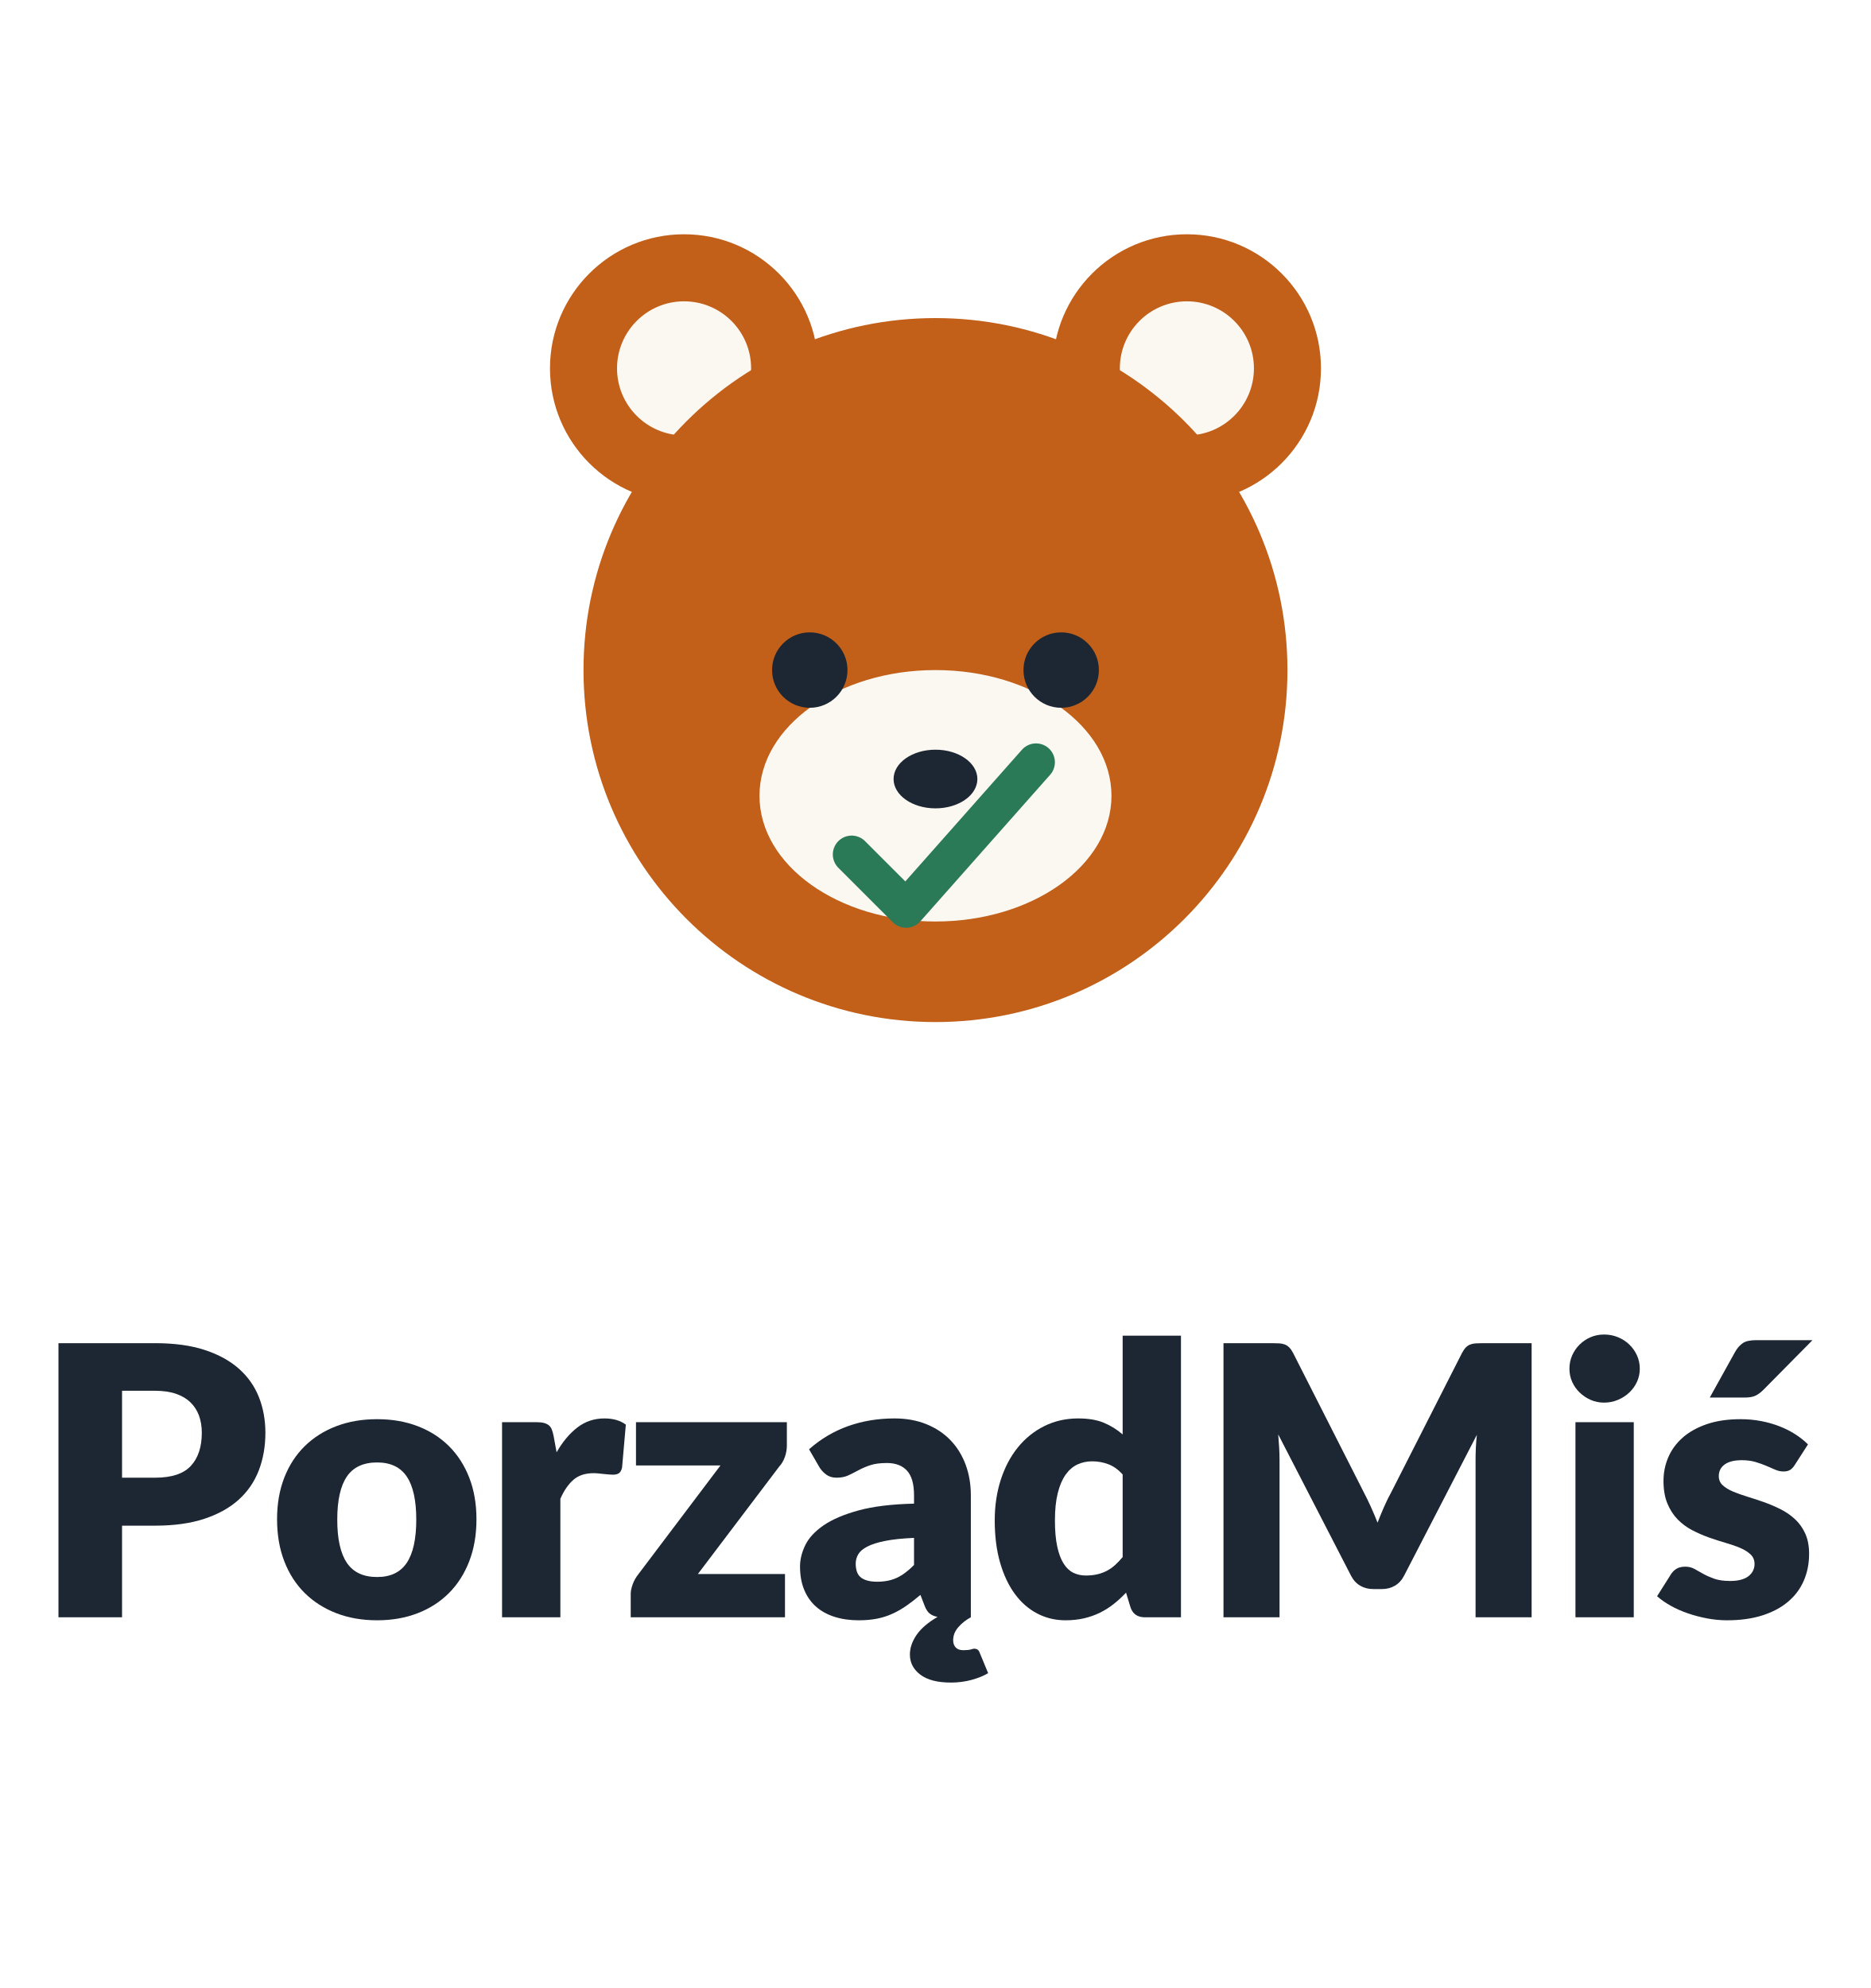
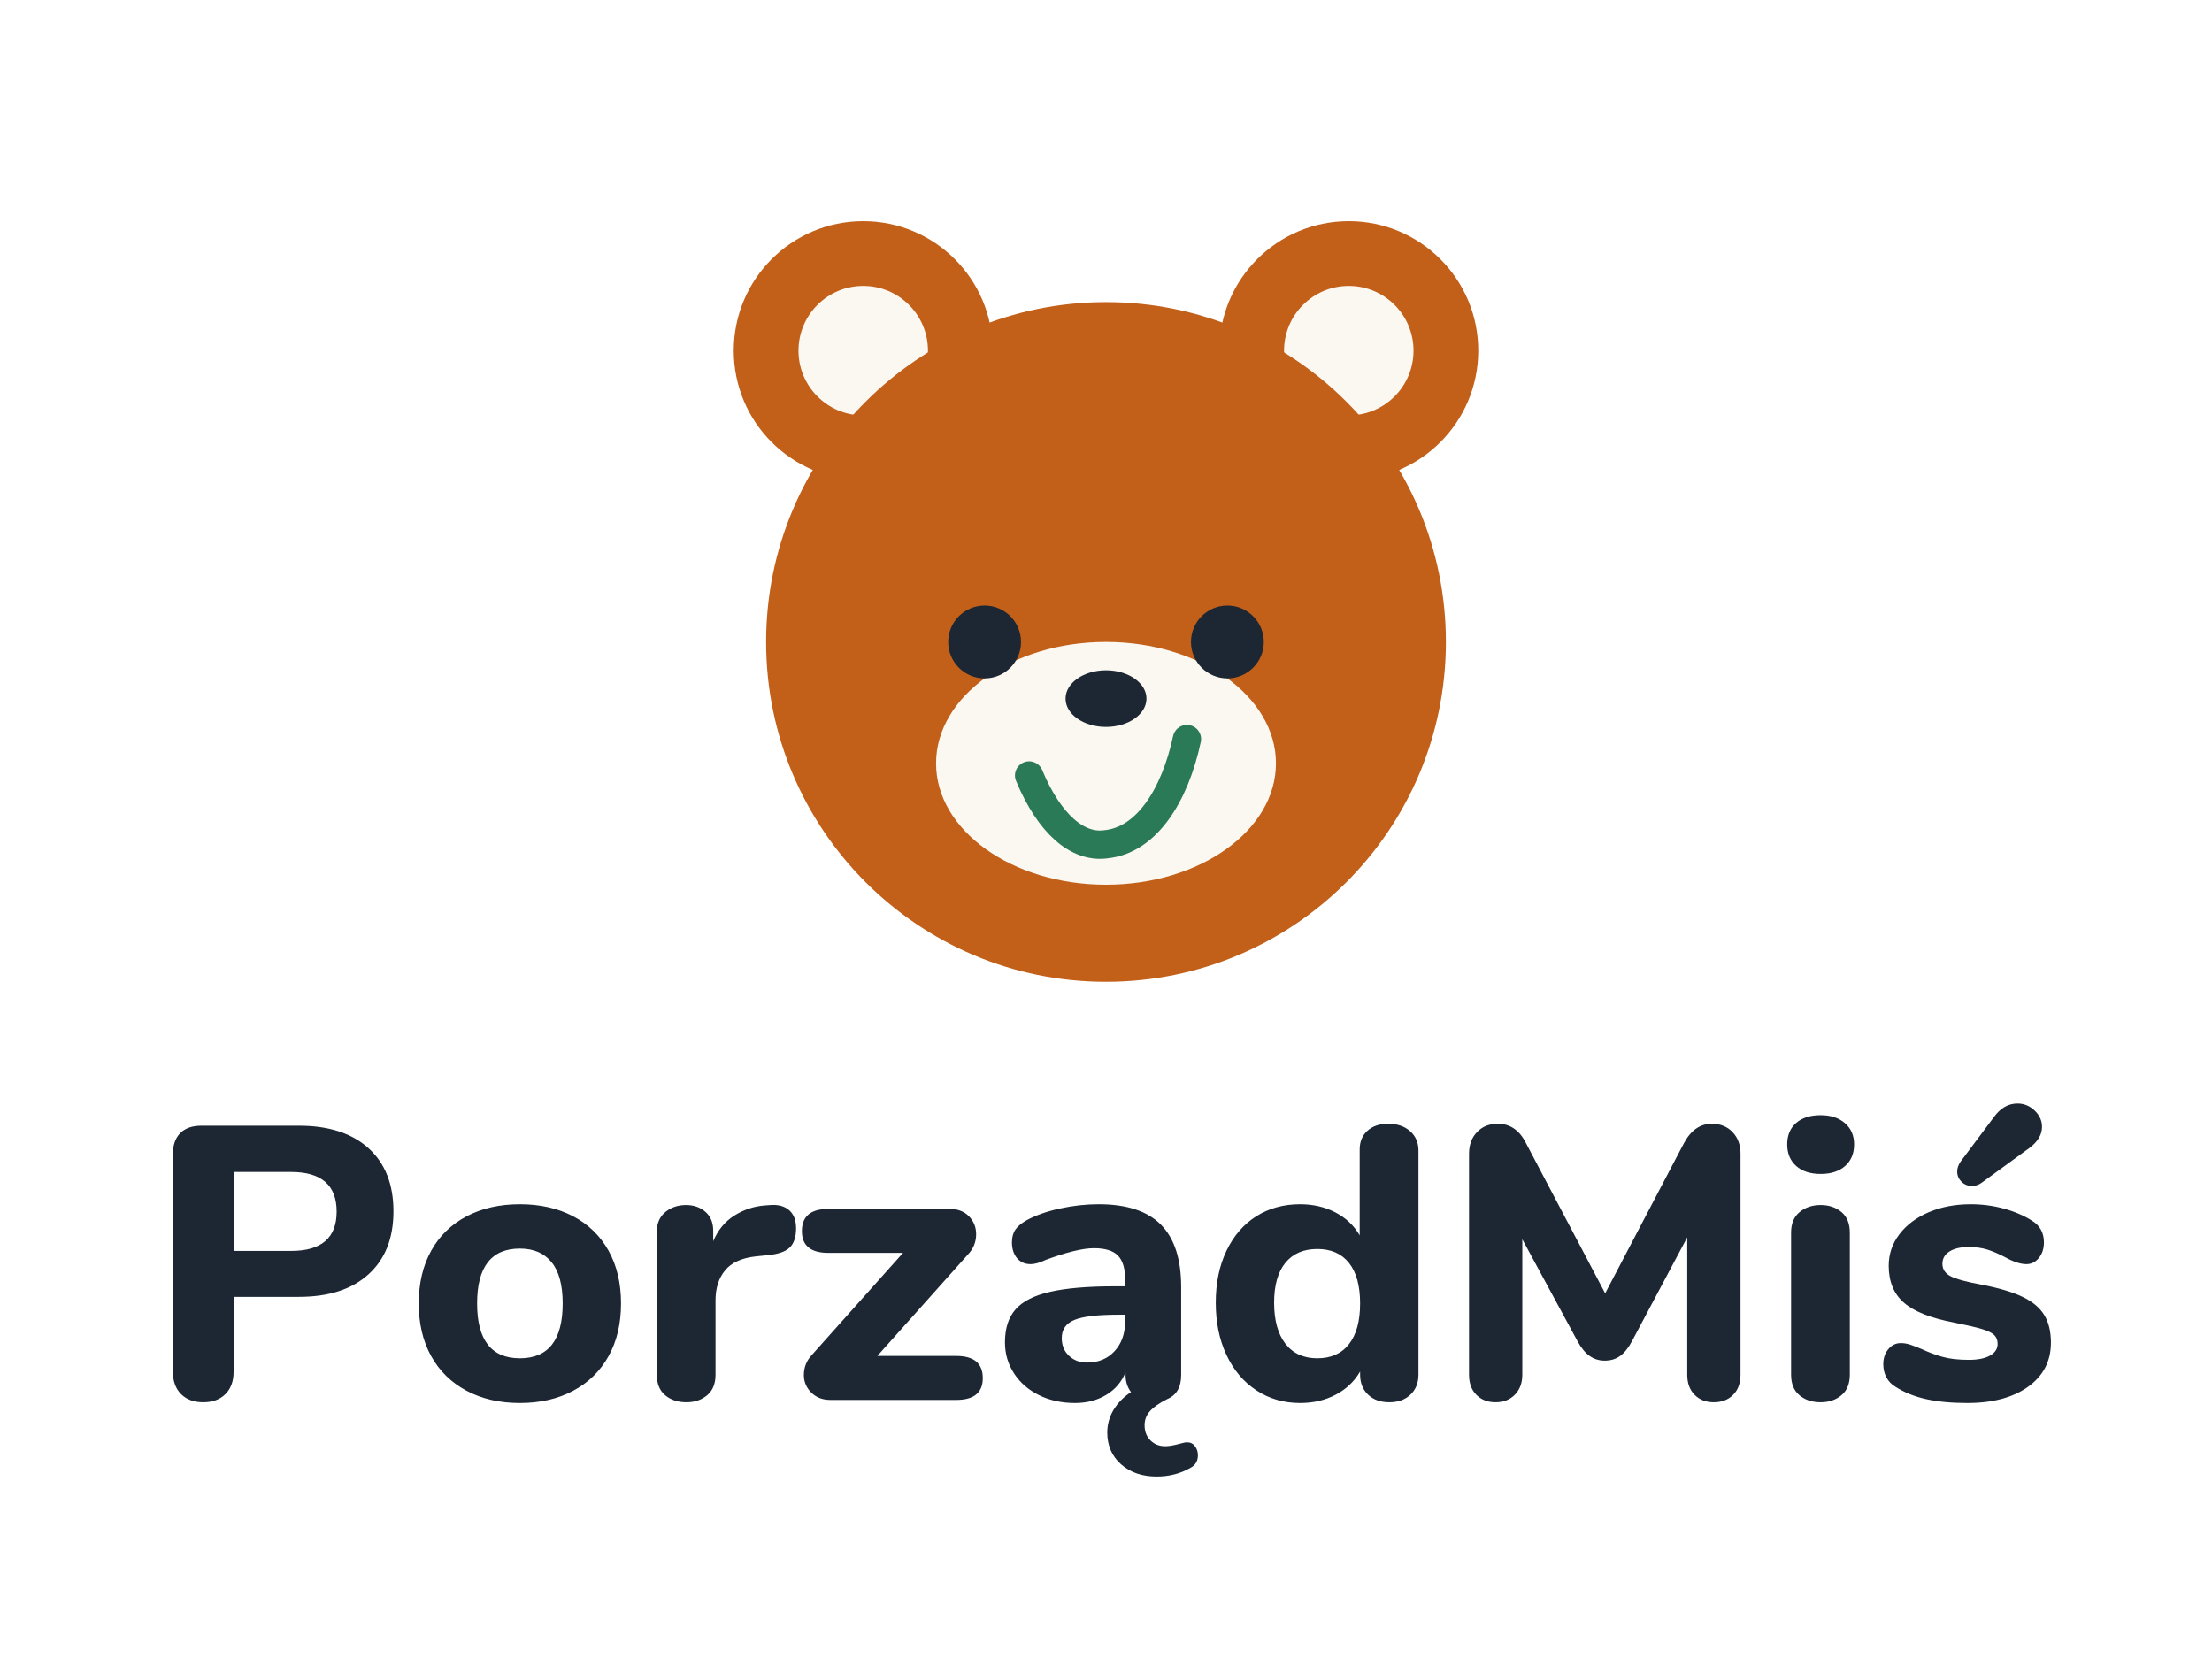
- <svg xmlns="http://www.w3.org/2000/svg" width="160" height="170" viewBox="0 0 160 170">
-   <g transform="translate(37.0 10) scale(0.7166667)">
-     <circle cx="30" cy="30" r="16" fill="#C2601A" />
-     <circle cx="90" cy="30" r="16" fill="#C2601A" />
-     <circle cx="30" cy="30" r="8" fill="#FBF7F1" />
-     <circle cx="90" cy="30" r="8" fill="#FBF7F1" />
-     <circle cx="60" cy="66" r="42" fill="#C2601A" />
-     <ellipse cx="60" cy="81" rx="21" ry="15" fill="#FBF7F1" />
-     <circle cx="45" cy="66" r="4.5" fill="#1C2733" />
-     <circle cx="75" cy="66" r="4.5" fill="#1C2733" />
-     <ellipse cx="60" cy="79" rx="5" ry="3.5" fill="#1C2733" />
-     <path d="M50 88 L56.5 94.5 L72 77" fill="none" stroke="#2B7A57" stroke-width="4.5" stroke-linecap="round" stroke-linejoin="round" />
+ <svg xmlns="http://www.w3.org/2000/svg" width="410" height="310" viewBox="0 0 410 310" role="img" aria-label="PorządMiś — logo pionowe">
+   <g transform="translate(115 20) scale(1.5)">
+     <g>
+       <circle cx="30" cy="30" r="16" fill="#C2601A" />
+       <circle cx="90" cy="30" r="16" fill="#C2601A" />
+       <circle cx="30" cy="30" r="8" fill="#FBF7F1" />
+       <circle cx="90" cy="30" r="8" fill="#FBF7F1" />
+       <circle cx="60" cy="66" r="42" fill="#C2601A" />
+       <ellipse cx="60" cy="81" rx="21" ry="15" fill="#FBF7F1" />
+       <circle cx="45" cy="66" r="4.5" fill="#1C2733" />
+       <circle cx="75" cy="66" r="4.5" fill="#1C2733" />
+       <ellipse cx="60" cy="73" rx="5" ry="3.5" fill="#1C2733" />
+       <path d="M50.5 82.5 C53 88.5 56.5 91.5 60 91 C65 90.5 68.5 85 70 78" fill="none" stroke="#2B7A57" stroke-width="3.5" stroke-linecap="round" stroke-linejoin="round" />
+     </g>
  </g>
-   <g fill="#1C2733">
-     <path d="M655 742Q787 742 845.0 805.0Q903 868 903 981Q903 1031 888.0 1072.0Q873 1113 842.5 1142.5Q812 1172 765.5 1188.0Q719 1204 655 1204H479V742ZM655 1457Q809 1457 919.5 1420.5Q1030 1384 1101.5 1320.0Q1173 1256 1207.0 1169.0Q1241 1082 1241 981Q1241 872 1206.0 781.0Q1171 690 1099.0 625.0Q1027 560 916.5 523.5Q806 487 655 487H479V0H141V1457Z" transform="translate(2.73166 138.2986) scale(0.0160875 -0.0160875)" />
-     <path d="M583 1053Q701 1053 798.0 1016.0Q895 979 964.5 910.0Q1034 841 1072.5 742.5Q1111 644 1111 521Q1111 397 1072.5 297.5Q1034 198 964.5 128.5Q895 59 798.0 21.5Q701 -16 583 -16Q464 -16 366.5 21.5Q269 59 198.5 128.5Q128 198 89.5 297.5Q51 397 51 521Q51 644 89.5 742.5Q128 841 198.5 910.0Q269 979 366.5 1016.0Q464 1053 583 1053ZM583 214Q690 214 740.5 289.5Q791 365 791 519Q791 673 740.5 748.0Q690 823 583 823Q473 823 422.0 748.0Q371 673 371 519Q371 365 422.0 289.5Q473 214 583 214Z" transform="translate(22.87323 138.2986) scale(0.0160875 -0.0160875)" />
-     <path d="M395 877Q443 961 505.5 1009.0Q568 1057 649 1057Q719 1057 763 1024L743 796Q738 774 726.5 766.0Q715 758 695 758Q687 758 674.0 759.0Q661 760 647.0 761.5Q633 763 618.5 764.5Q604 766 592 766Q524 766 483.5 730.0Q443 694 415 630V0H105V1037H289Q312 1037 327.5 1033.0Q343 1029 353.5 1020.5Q364 1012 369.5 998.0Q375 984 379 964Z" transform="translate(41.24517 138.2986) scale(0.0160875 -0.0160875)" />
-     <path d="M876 913Q876 881 865.0 851.0Q854 821 836 802L403 230H866V0H46V126Q46 145 56.0 174.0Q66 203 86 228L523 807H74V1037H876Z" transform="translate(53.1982 138.2986) scale(0.0160875 -0.0160875)" />
-     <path d="M640 422Q547 418 487.0 406.0Q427 394 392.0 376.0Q357 358 343.5 335.0Q330 312 330 285Q330 232 359.0 210.5Q388 189 444 189Q504 189 549.0 210.0Q594 231 640 278ZM1034 -297Q999 -318 947.0 -332.5Q895 -347 836 -347Q729 -347 673.5 -305.0Q618 -263 618 -198Q618 -146 653.0 -94.5Q688 -43 765 2Q739 7 723.0 20.0Q707 33 696 62L674 119Q635 86 599.0 61.0Q563 36 524.5 18.5Q486 1 442.5 -7.5Q399 -16 346 -16Q275 -16 217.0 2.5Q159 21 118.5 57.0Q78 93 56.0 146.5Q34 200 34 270Q34 326 62.0 383.5Q90 441 159.0 488.5Q228 536 345.0 568.0Q462 600 640 604V648Q640 739 602.5 779.5Q565 820 496 820Q441 820 406.0 808.0Q371 796 343.5 781.0Q316 766 290.0 754.0Q264 742 228 742Q196 742 174.0 758.0Q152 774 138 796L82 893Q176 976 290.5 1016.5Q405 1057 536 1057Q630 1057 705.5 1026.5Q781 996 833.5 941.5Q886 887 914.0 812.0Q942 737 942 648V0Q903 -21 875.5 -52.5Q848 -84 848 -122Q848 -146 861.5 -160.5Q875 -175 902 -175Q917 -175 926.0 -174.0Q935 -173 941.0 -171.5Q947 -170 951.0 -168.5Q955 -167 960 -167Q981 -167 988 -186Z" transform="translate(67.87001 138.2986) scale(0.0160875 -0.0160875)" />
-     <path d="M734 759Q699 798 658.0 813.5Q617 829 572 829Q529 829 493.0 812.0Q457 795 430.5 757.5Q404 720 389.0 660.0Q374 600 374 515Q374 433 386.0 377.0Q398 321 419.5 286.5Q441 252 471.0 237.0Q501 222 538 222Q572 222 599.5 228.5Q627 235 650.0 247.0Q673 259 693.5 277.5Q714 296 734 320ZM1044 1497V0H852Q794 0 776 52L752 131Q721 98 687.0 71.0Q653 44 613.5 24.5Q574 5 528.5 -5.5Q483 -16 430 -16Q349 -16 280.0 20.0Q211 56 161.0 124.0Q111 192 82.5 290.5Q54 389 54 515Q54 631 86.0 730.5Q118 830 176.5 902.5Q235 975 317.0 1016.0Q399 1057 498 1057Q579 1057 634.0 1034.0Q689 1011 734 972V1497Z" transform="translate(84.19884 138.2986) scale(0.0160875 -0.0160875)" />
-     <path d="M1779 1457V0H1481V838Q1481 867 1482.5 901.0Q1484 935 1488 970L1101 221Q1083 186 1052.5 168.0Q1022 150 983 150H937Q898 150 867.5 168.0Q837 186 819 221L432 972Q435 936 437.0 901.5Q439 867 439 838V0H141V1457H399Q421 1457 437.5 1456.0Q454 1455 467.0 1450.0Q480 1445 490.5 1434.5Q501 1424 511 1405L886 666Q906 628 924.5 587.0Q943 546 960 503Q977 547 995.5 589.0Q1014 631 1035 669L1409 1405Q1419 1424 1429.5 1434.5Q1440 1445 1453.0 1450.0Q1466 1455 1482.5 1456.0Q1499 1457 1521 1457Z" transform="translate(102.3616 138.2986) scale(0.0160875 -0.0160875)" />
-     <path d="M422 1037V0H112V1037ZM454 1321Q454 1284 439.0 1251.5Q424 1219 398.0 1194.5Q372 1170 337.5 1155.5Q303 1141 264 1141Q226 1141 193.0 1155.5Q160 1170 134.5 1194.5Q109 1219 94.5 1251.5Q80 1284 80 1321Q80 1359 94.5 1392.0Q109 1425 134.5 1450.0Q160 1475 193.0 1489.0Q226 1503 264 1503Q303 1503 337.5 1489.0Q372 1475 398.0 1450.0Q424 1425 439.0 1392.0Q454 1359 454 1321Z" transform="translate(132.9279 138.2986) scale(0.0160875 -0.0160875)" />
-     <path d="M764 810Q752 791 738.5 783.0Q725 775 704 775Q682 775 660.0 784.5Q638 794 612.5 805.0Q587 816 555.0 825.5Q523 835 482 835Q423 835 391.5 812.5Q360 790 360 750Q360 721 380.5 702.0Q401 683 435.0 668.5Q469 654 512.0 641.0Q555 628 600.0 612.0Q645 596 688.0 574.5Q731 553 765.0 521.5Q799 490 819.5 445.0Q840 400 840 337Q840 260 812.0 195.0Q784 130 728.5 83.0Q673 36 591.5 10.0Q510 -16 404 -16Q351 -16 298.0 -6.0Q245 4 195.5 21.0Q146 38 104.0 61.5Q62 85 32 112L104 226Q116 246 134.5 257.5Q153 269 182 269Q209 269 230.5 257.0Q252 245 277.0 231.0Q302 217 335.5 205.0Q369 193 420 193Q456 193 481.0 200.5Q506 208 521.0 221.0Q536 234 543.0 250.0Q550 266 550 283Q550 314 529.0 334.0Q508 354 474.0 368.5Q440 383 396.5 395.5Q353 408 308.0 424.0Q263 440 219.5 462.5Q176 485 142.0 519.5Q108 554 87.0 604.0Q66 654 66 725Q66 791 91.5 850.5Q117 910 168.0 955.0Q219 1000 296.0 1026.5Q373 1053 476 1053Q532 1053 584.5 1043.0Q637 1033 683.0 1015.0Q729 997 767.0 972.5Q805 948 834 919ZM858 1473 598 1210Q575 1187 554.0 1177.5Q533 1168 498 1168H312L448 1413Q465 1442 488.0 1457.5Q511 1473 558 1473Z" transform="translate(141.1969 138.2986) scale(0.0160875 -0.0160875)" />
-   </g>
+   <path d="M15.24 95.62 Q11.54 95.62 9.37 93.46 Q7.21 91.29 7.21 87.58 L7.21 29.9 Q7.21 26.3 9.17 24.34 Q11.12 22.39 14.73 22.39 L40.58 22.39 Q52.43 22.39 59.02 28.36 Q65.61 34.33 65.61 45.05 Q65.61 55.76 59.02 61.73 Q52.43 67.71 40.58 67.71 L23.28 67.71 L23.28 87.58 Q23.28 91.29 21.12 93.46 Q18.95 95.62 15.24 95.62 L15.24 95.62 Z M38.52 55.55 Q50.57 55.55 50.57 45.15 Q50.57 34.64 38.52 34.64 L23.28 34.64 L23.28 55.55 L38.52 55.55 Z M99.09 95.82 Q91.05 95.82 84.98 92.58 Q78.9 89.34 75.6 83.41 Q72.31 77.49 72.31 69.46 Q72.31 61.42 75.6 55.5 Q78.9 49.58 84.98 46.38 Q91.05 43.19 99.09 43.19 Q107.12 43.19 113.2 46.38 Q119.27 49.58 122.57 55.5 Q125.87 61.42 125.87 69.46 Q125.87 77.49 122.57 83.41 Q119.27 89.34 113.2 92.58 Q107.12 95.82 99.09 95.82 L99.09 95.82 Z M99.09 83.98 Q110.42 83.98 110.42 69.46 Q110.42 62.14 107.48 58.54 Q104.55 54.93 99.09 54.93 Q87.76 54.93 87.76 69.46 Q87.76 83.98 99.09 83.98 L99.09 83.98 Z M165.52 43.4 Q168.61 43.19 170.41 44.79 Q172.22 46.38 172.22 49.58 Q172.22 52.98 170.57 54.62 Q168.92 56.27 164.7 56.68 L161.61 56.99 Q155.94 57.61 153.42 60.7 Q150.89 63.79 150.89 68.63 L150.89 88.31 Q150.89 91.91 148.68 93.76 Q146.47 95.62 143.17 95.62 Q139.77 95.62 137.56 93.76 Q135.34 91.91 135.34 88.31 L135.34 50.5 Q135.34 47.11 137.61 45.25 Q139.87 43.4 143.07 43.4 Q146.16 43.4 148.22 45.2 Q150.28 47 150.28 50.2 L150.28 52.98 Q152.13 48.55 155.89 46.18 Q159.65 43.81 164.08 43.5 L165.52 43.4 L165.52 43.4 Z M214.65 83.36 Q221.66 83.36 221.66 89.23 Q221.66 95 214.65 95 L181.28 95 Q178.19 95 176.23 93.04 Q174.28 91.09 174.28 88.41 Q174.28 85.32 176.44 83.05 L200.54 56.07 L180.77 56.07 Q173.76 56.07 173.76 50.3 Q173.76 44.43 180.77 44.43 L212.9 44.43 Q216.09 44.43 218 46.38 Q219.9 48.34 219.9 51.12 Q219.9 54.21 217.74 56.48 L193.74 83.36 L214.65 83.36 L214.65 83.36 Z M274.91 106.33 Q275.22 106.23 275.83 106.23 Q277.07 106.23 277.84 107.26 Q278.62 108.29 278.62 109.63 Q278.62 111.89 276.76 112.92 Q272.74 115.29 267.7 115.29 Q261.93 115.29 258.27 112.05 Q254.62 108.8 254.62 103.65 Q254.62 100.46 256.26 97.68 Q257.91 94.9 260.9 92.94 Q259.46 90.98 259.46 88.41 L259.46 87.69 Q257.91 91.5 254.36 93.66 Q250.81 95.82 246.07 95.82 Q240.81 95.82 236.59 93.76 Q232.37 91.7 229.95 88 Q227.53 84.29 227.53 79.76 Q227.53 74.19 230.36 71 Q233.19 67.81 239.53 66.37 Q245.86 64.92 256.68 64.92 L259.35 64.92 L259.35 63.07 Q259.35 58.74 257.45 56.79 Q255.54 54.83 251.11 54.83 Q246.69 54.83 238.34 57.92 Q235.97 59.05 234.33 59.05 Q232.06 59.05 230.72 57.46 Q229.38 55.86 229.38 53.29 Q229.38 51.23 230.31 49.89 Q231.24 48.55 233.3 47.41 Q236.9 45.46 242.1 44.32 Q247.3 43.19 252.35 43.19 Q263.47 43.19 268.83 48.6 Q274.19 54.01 274.19 65.13 L274.19 88.41 Q274.19 93.25 270.48 94.79 Q267.39 96.34 265.95 97.94 Q264.5 99.53 264.5 101.7 Q264.5 104.17 266.05 105.71 Q267.59 107.26 269.96 107.26 Q271.2 107.26 272.85 106.85 Q274.5 106.43 274.91 106.33 L274.91 106.33 Z M249.26 85.11 Q253.79 85.11 256.57 82.07 Q259.35 79.04 259.35 74.19 L259.35 72.44 L257.6 72.44 Q249.26 72.44 245.91 73.83 Q242.57 75.22 242.57 78.62 Q242.57 81.51 244.47 83.31 Q246.38 85.11 249.26 85.11 L249.26 85.11 Z M328.98 21.87 Q332.59 21.87 334.8 23.83 Q337.02 25.78 337.02 28.98 L337.02 88.31 Q337.02 91.6 334.9 93.61 Q332.79 95.62 329.29 95.62 Q325.79 95.62 323.68 93.61 Q321.57 91.6 321.57 88.31 L321.57 87.48 Q319.3 91.4 315.13 93.61 Q310.96 95.82 305.7 95.82 Q299.21 95.82 294.12 92.48 Q289.02 89.13 286.19 83.1 Q283.35 77.08 283.35 69.25 Q283.35 61.42 286.19 55.5 Q289.02 49.58 294.07 46.38 Q299.11 43.19 305.7 43.19 Q310.85 43.19 315.03 45.35 Q319.2 47.52 321.46 51.43 L321.46 28.67 Q321.46 25.58 323.52 23.72 Q325.58 21.87 328.98 21.87 L328.98 21.87 Z M310.24 83.98 Q315.7 83.98 318.63 80.22 Q321.57 76.46 321.57 69.46 Q321.57 62.45 318.63 58.74 Q315.7 55.04 310.24 55.04 Q304.78 55.04 301.79 58.69 Q298.8 62.35 298.8 69.25 Q298.8 76.25 301.79 80.12 Q304.78 83.98 310.24 83.98 L310.24 83.98 Z M414.68 21.87 Q418.08 21.87 420.19 24.08 Q422.3 26.3 422.3 29.8 L422.3 88.31 Q422.3 91.7 420.34 93.66 Q418.39 95.62 415.19 95.62 Q412.1 95.62 410.15 93.66 Q408.19 91.7 408.19 88.31 L408.19 51.95 L393.56 79.45 Q392.12 82.13 390.42 83.36 Q388.72 84.6 386.35 84.6 Q384.09 84.6 382.34 83.36 Q380.59 82.13 379.14 79.45 L364.52 52.46 L364.52 88.31 Q364.52 91.6 362.56 93.61 Q360.6 95.62 357.41 95.62 Q354.32 95.62 352.36 93.66 Q350.41 91.7 350.41 88.31 L350.41 29.8 Q350.41 26.3 352.52 24.08 Q354.63 21.87 358.03 21.87 Q362.97 21.87 365.55 27.12 L386.46 66.78 L407.26 27.12 Q410.04 21.87 414.68 21.87 L414.68 21.87 Z M443.52 95.62 Q440.12 95.62 437.9 93.76 Q435.69 91.91 435.69 88.31 L435.69 50.71 Q435.69 47.11 437.96 45.25 Q440.22 43.4 443.52 43.4 Q446.81 43.4 449.03 45.25 Q451.24 47.11 451.24 50.71 L451.24 88.31 Q451.24 91.91 449.03 93.76 Q446.81 95.62 443.52 95.62 L443.52 95.62 Z M443.52 35.16 Q439.4 35.16 437.03 33.05 Q434.66 30.93 434.66 27.33 Q434.66 23.72 437.03 21.66 Q439.4 19.6 443.52 19.6 Q447.54 19.6 449.96 21.72 Q452.38 23.83 452.38 27.33 Q452.38 30.93 450.01 33.05 Q447.64 35.16 443.52 35.16 L443.52 35.16 Z M482.35 95.82 Q476.07 95.82 471.43 94.79 Q466.8 93.76 463.29 91.5 Q461.75 90.57 460.93 89.03 Q460.1 87.48 460.1 85.52 Q460.1 83.16 461.44 81.56 Q462.78 79.96 464.74 79.96 Q466.08 79.96 467.41 80.43 Q468.75 80.89 470.2 81.51 Q473.08 82.85 475.86 83.62 Q478.64 84.39 482.76 84.39 Q486.37 84.39 488.37 83.26 Q490.38 82.13 490.38 80.17 Q490.38 78.73 489.51 77.85 Q488.63 76.97 486.26 76.25 Q483.89 75.53 478.74 74.5 Q469.58 72.75 465.56 69.25 Q461.54 65.75 461.54 59.47 Q461.54 54.83 464.38 51.12 Q467.21 47.41 472.15 45.3 Q477.1 43.19 483.28 43.19 Q487.71 43.19 491.93 44.32 Q496.15 45.46 499.45 47.52 Q502.64 49.47 502.64 53.29 Q502.64 55.76 501.3 57.41 Q499.96 59.05 498.01 59.05 Q495.64 59.05 492.34 57.2 Q489.77 55.86 487.65 55.19 Q485.54 54.52 482.66 54.52 Q479.47 54.52 477.61 55.71 Q475.76 56.89 475.76 58.95 Q475.76 61.11 477.92 62.25 Q480.08 63.38 486.26 64.51 Q493.16 65.85 497.08 67.76 Q500.99 69.66 502.74 72.55 Q504.49 75.43 504.49 79.86 Q504.49 87.17 498.47 91.5 Q492.44 95.82 482.35 95.82 L482.35 95.82 Z M486.26 37.42 Q485.03 38.35 483.59 38.35 Q481.94 38.35 480.8 37.22 Q479.67 36.08 479.67 34.54 Q479.67 33.2 480.6 31.86 L489.46 20.02 Q492.03 16.51 495.64 16.51 Q498.21 16.51 500.17 18.37 Q502.13 20.22 502.13 22.69 Q502.13 25.78 498.83 28.26 L486.26 37.42 L486.26 37.42 Z" fill="#1C2733" transform="translate(27 193) scale(0.7)" />
</svg>
